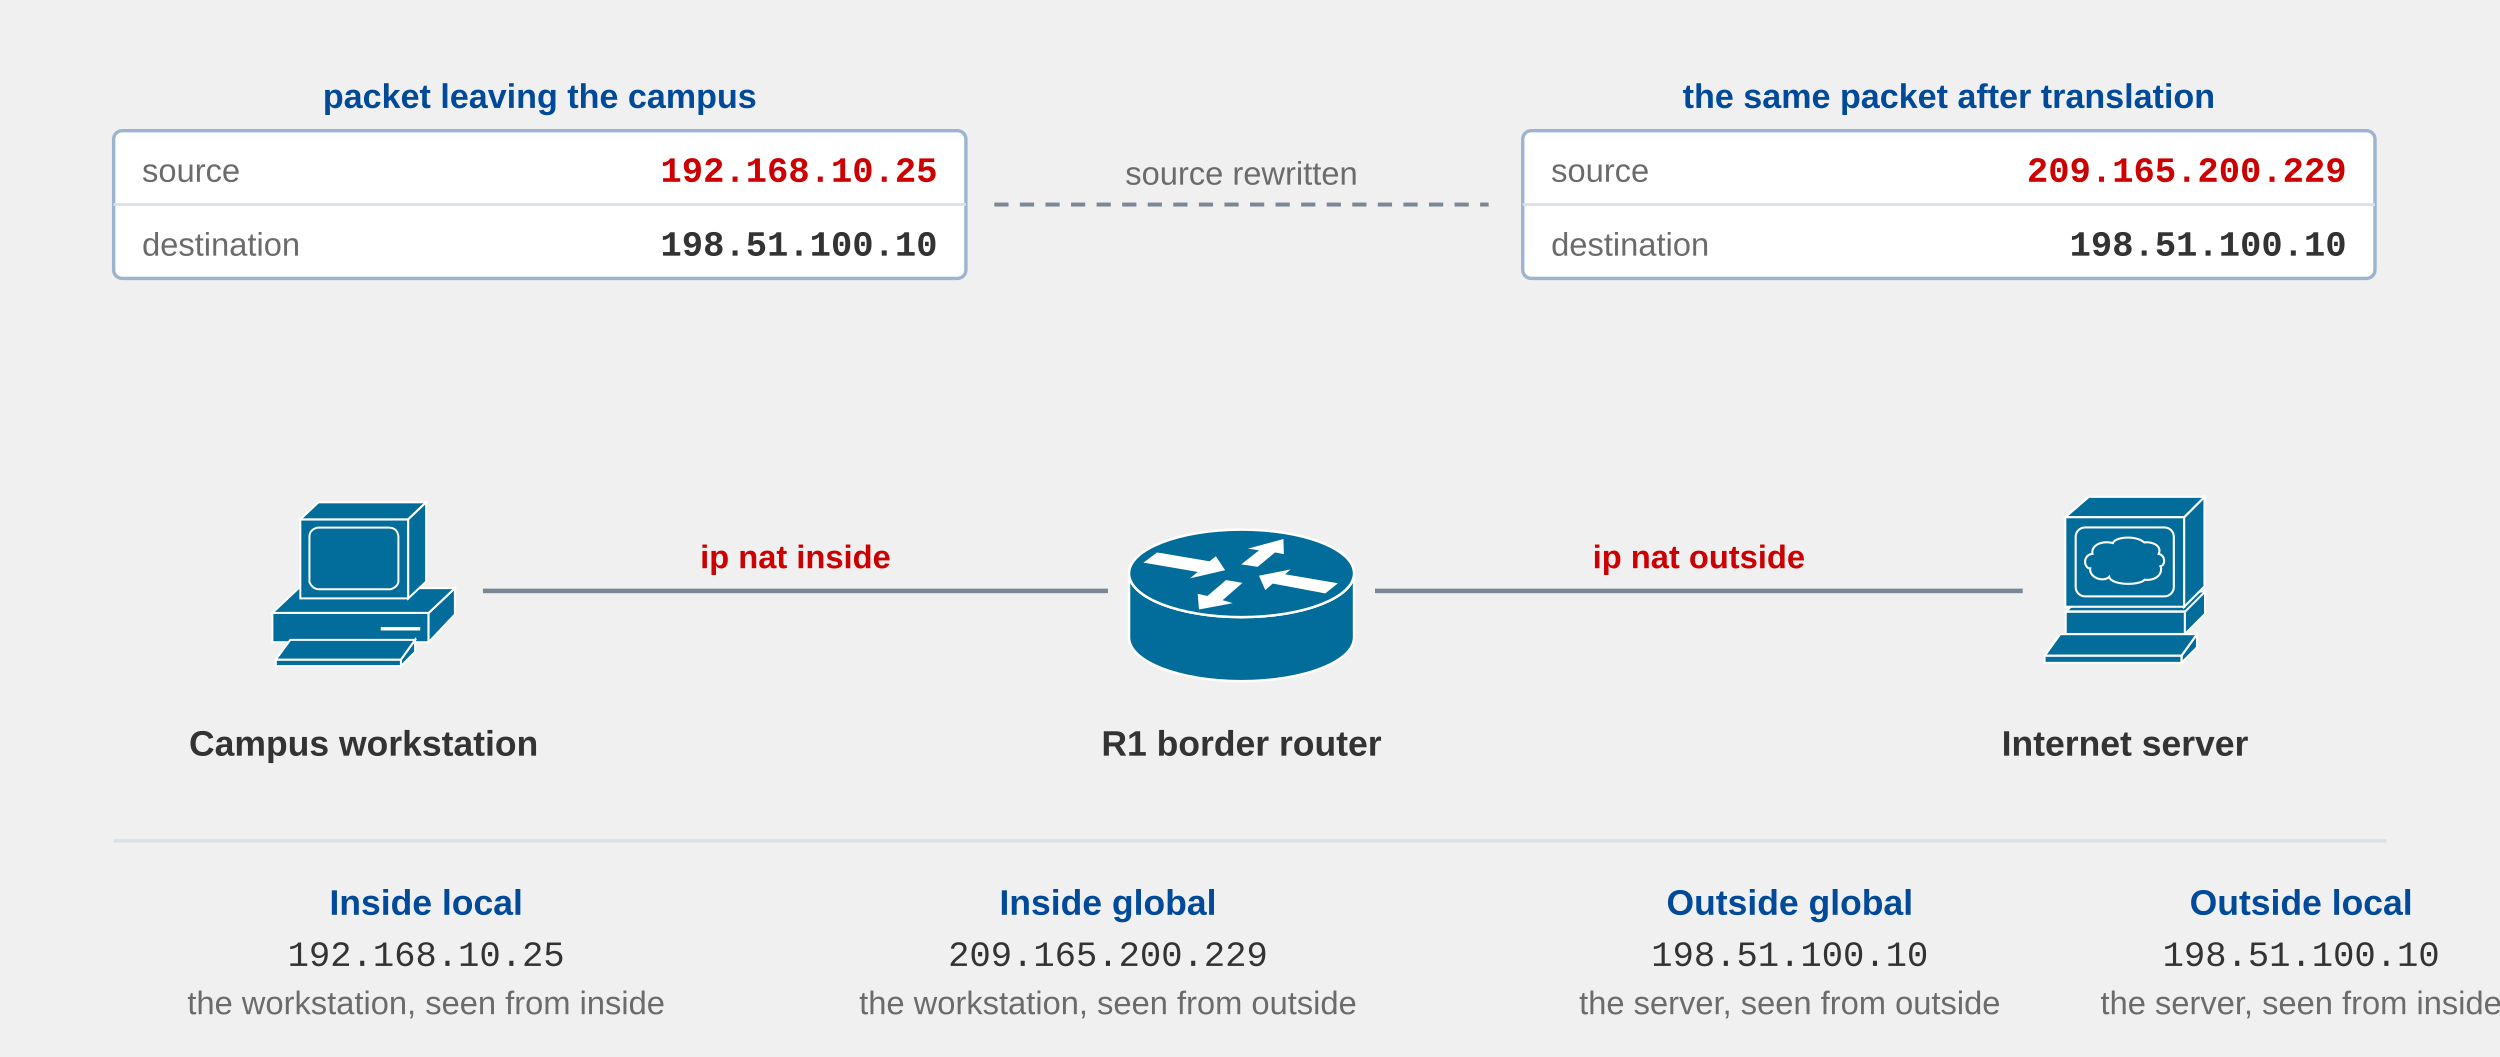
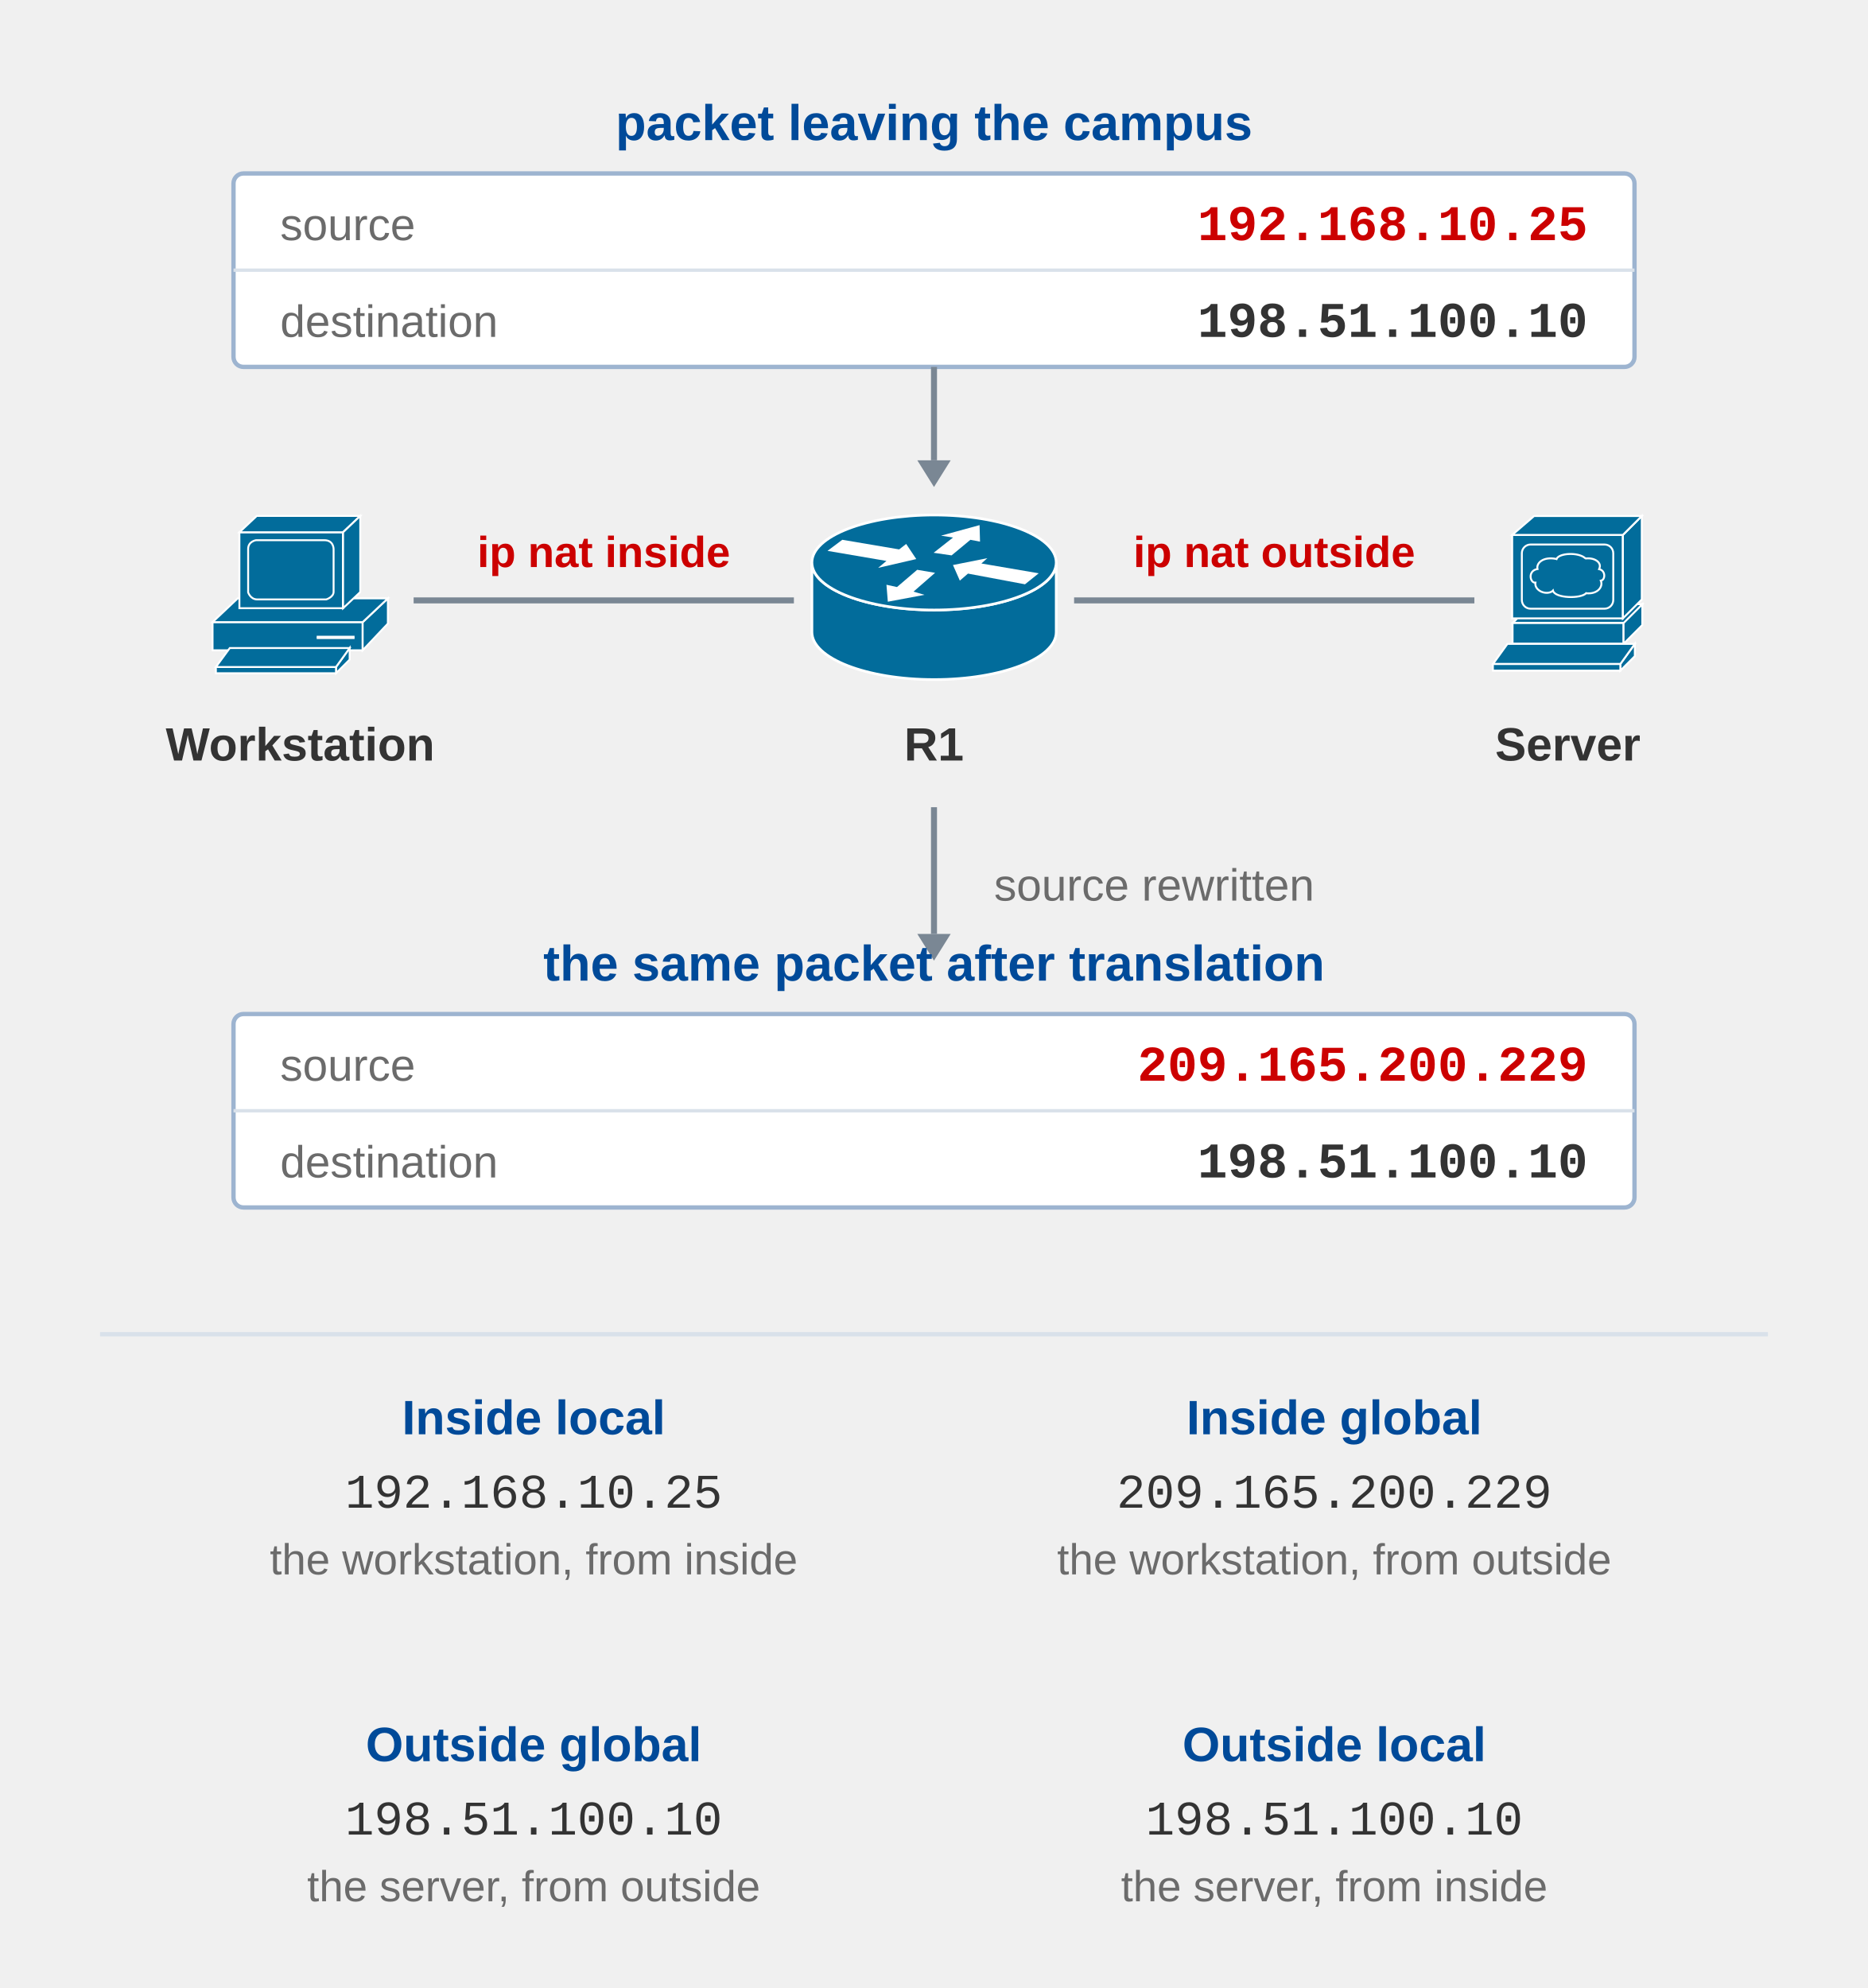
- <svg xmlns="http://www.w3.org/2000/svg" viewBox="0 0 880 372" width="100%" style="max-width:880px;height:auto;display:block;margin:0 auto;" role="img" aria-labelledby="m6b-t m6b-d">
-   <rect x="40" y="46" width="300" height="52" rx="3" fill="#ffffff" stroke="#9db4d0" stroke-width="1.2" />
-   <line x1="40" y1="72" x2="340" y2="72" stroke="#d9e1ea" stroke-width="1" />
-   <text x="50" y="64" font-family="Arial" font-size="11.5" fill="#6b6b6b">source</text>
-   <text x="330" y="64" text-anchor="end" font-family="Courier New, monospace" font-size="12.5" font-weight="bold" fill="#cc0000">192.168.10.25</text>
-   <text x="50" y="90" font-family="Arial" font-size="11.5" fill="#6b6b6b">destination</text>
-   <text x="330" y="90" text-anchor="end" font-family="Courier New, monospace" font-size="12.5" font-weight="bold" fill="#333333">198.51.100.10</text>
-   <text x="190.0" y="38" text-anchor="middle" font-family="Arial" font-size="12" font-weight="bold" fill="#004a99">packet leaving the campus</text>
-   <rect x="536" y="46" width="300" height="52" rx="3" fill="#ffffff" stroke="#9db4d0" stroke-width="1.2" />
-   <line x1="536" y1="72" x2="836" y2="72" stroke="#d9e1ea" stroke-width="1" />
-   <text x="546" y="64" font-family="Arial" font-size="11.5" fill="#6b6b6b">source</text>
-   <text x="826" y="64" text-anchor="end" font-family="Courier New, monospace" font-size="12.5" font-weight="bold" fill="#cc0000">209.165.200.229</text>
-   <text x="546" y="90" font-family="Arial" font-size="11.5" fill="#6b6b6b">destination</text>
-   <text x="826" y="90" text-anchor="end" font-family="Courier New, monospace" font-size="12.5" font-weight="bold" fill="#333333">198.51.100.10</text>
-   <text x="686.0" y="38" text-anchor="middle" font-family="Arial" font-size="12" font-weight="bold" fill="#004a99">the same packet after translation</text>
-   <path d="M350 72 L524 72" fill="none" stroke="#7a8794" stroke-width="1.4" stroke-dasharray="5 4" />
-   <text x="437" y="65" text-anchor="middle" font-family="Arial" font-size="11.5" fill="#6b6b6b">source rewritten</text>
-   <g transform="translate(95.00 176.00) scale(1.74764)">
+ <svg xmlns="http://www.w3.org/2000/svg" viewBox="0 0 560 596" width="100%" style="max-width:560px;height:auto;display:block;margin:0 auto;">
+   <text x="280" y="42" text-anchor="middle" font-family="Arial" font-size="15" font-weight="bold" fill="#004a99">packet leaving the campus</text>
+   <rect x="70" y="52" width="420" height="58" rx="3" fill="#ffffff" stroke="#9db4d0" stroke-width="1.3" />
+   <line x1="70" y1="81" x2="490" y2="81" stroke="#d9e1ea" stroke-width="1" />
+   <text x="84" y="72" font-family="Arial" font-size="13.5" fill="#6b6b6b">source</text>
+   <text x="476" y="72" text-anchor="end" font-family="Courier New, monospace" font-size="15" font-weight="bold" fill="#cc0000">192.168.10.25</text>
+   <text x="84" y="101" font-family="Arial" font-size="13.5" fill="#6b6b6b">destination</text>
+   <text x="476" y="101" text-anchor="end" font-family="Courier New, monospace" font-size="15" font-weight="bold" fill="#333333">198.51.100.10</text>
+   <line x1="280" y1="110" x2="280" y2="138" stroke="#7a8794" stroke-width="1.8" />
+   <polygon points="275,138 285,138 280,146" fill="#7a8794" />
+   <g transform="translate(63.00 154.00) scale(1.42989)">
    <path d="M31.977 28.643L31.977 22.736L0.503 22.736L0.503 28.643L31.977 28.643" fill="#026C9B" />
    <path d="M31.977 28.643L31.977 22.736L0.503 22.736L0.503 28.643L31.977 28.643Z" fill="none" stroke="#FFFFFF" stroke-width="0.4" />
    <path d="M22.337 26.08L30.276 26.08" fill="#026C9B" />
    <path d="M22.337 26.08L30.276 26.08Z" fill="none" stroke="#FFFFFF" stroke-width="0.4" />
    <path d="M22.337 25.797L30.276 25.797" fill="#026C9B" />
    <path d="M22.337 25.797L30.276 25.797Z" fill="none" stroke="#FFFFFF" stroke-width="0.4" />
    <path d="M37.261 23.043L37.261 17.759L31.973 22.76L31.973 28.643L37.261 23.043" fill="#026C9B" />
    <path d="M37.261 23.043L37.261 17.759L31.973 22.76L31.973 28.643L37.261 23.043Z" fill="none" stroke="#FFFFFF" stroke-width="0.4" />
    <path d="M26.387 33.455L26.387 32.147L29.247 28.174L29.247 30.596L26.387 33.455" fill="#026C9B" />
    <path d="M26.387 33.455L26.387 32.147L29.247 28.174L29.247 30.596L26.387 33.455Z" fill="none" stroke="#FFFFFF" stroke-width="0.4" />
    <path d="M26.387 32.147L26.387 33.455L1.201 33.455L1.201 32.147L26.387 32.147" fill="#026C9B" />
    <path d="M26.387 32.147L26.387 33.455L1.201 33.455L1.201 32.147L26.387 32.147Z" fill="none" stroke="#FFFFFF" stroke-width="0.4" />
    <path d="M26.387 32.147L1.201 32.147L4.115 28.174L29.247 28.174L26.387 32.147" fill="#026C9B" />
    <path d="M26.387 32.147L1.201 32.147L4.115 28.174L29.247 28.174L26.387 32.147Z" fill="none" stroke="#FFFFFF" stroke-width="0.4" />
    <path d="M37.261 17.759L5.778 17.759L0.503 22.736L31.977 22.736L37.261 17.759" fill="#026C9B" />
    <path d="M37.261 17.759L5.778 17.759L0.503 22.736L31.977 22.736L37.261 17.759Z" fill="none" stroke="#FFFFFF" stroke-width="0.4" />
    <path d="M27.834 19.818L27.834 3.898L6.133 3.898L6.133 19.818L27.834 19.818" fill="#026C9B" />
    <path d="M27.834 19.818L27.834 3.898L6.133 3.898L6.133 19.818L27.834 19.818Z" fill="none" stroke="#FFFFFF" stroke-width="0.4" />
    <path d="M7.966 7.393C7.966 5.796 9.622 5.56 9.622 5.56C9.622 5.56 22.394 5.56 23.931 5.56C25.942 5.56 25.882 7.451 25.882 7.451C25.882 7.451 25.882 15.257 25.882 16.381C25.882 17.504 24.345 17.977 24.345 17.977C24.345 17.977 11.278 17.977 9.858 17.977C8.439 17.977 7.966 16.498 7.966 16.498L7.966 7.393" fill="#026C9B" />
    <path d="M7.966 7.393C7.966 5.796 9.622 5.56 9.622 5.56C9.622 5.56 22.394 5.56 23.931 5.56C25.942 5.56 25.882 7.451 25.882 7.451C25.882 7.451 25.882 15.257 25.882 16.381C25.882 17.504 24.345 17.977 24.345 17.977C24.345 17.977 11.278 17.977 9.858 17.977C8.439 17.977 7.966 16.498 7.966 16.498L7.966 7.393Z" fill="none" stroke="#FFFFFF" stroke-width="0.4" />
    <path d="M31.47 0.475L9.769 0.475L6.133 3.898L27.834 3.898L31.47 0.475" fill="#026C9B" />
    <path d="M31.47 0.475L9.769 0.475L6.133 3.898L27.834 3.898L31.47 0.475Z" fill="none" stroke="#FFFFFF" stroke-width="0.4" />
    <path d="M31.471 16.43L31.471 0.467L27.87 3.898L27.87 19.818L31.471 16.43" fill="#026C9B" />
    <path d="M31.471 16.43L31.471 0.467L27.87 3.898L27.87 19.818L31.471 16.43Z" fill="none" stroke="#FFFFFF" stroke-width="0.4" />
  </g>
-   <text x="128" y="266" text-anchor="middle" font-family="Arial" font-size="12.5" font-weight="bold" fill="#333333">Campus workstation</text>
-   <g transform="translate(397.00 186.00) scale(2.15267)">
+   <text x="90" y="228" text-anchor="middle" font-family="Arial" font-size="14" font-weight="bold" fill="#333333">Workstation</text>
+   <g transform="translate(243.00 154.00) scale(1.99122)">
    <path d="M36.985 7.352C36.985 11.302 28.751 14.504 18.593 14.504C8.435 14.504 0.2 11.302 0.2 7.352L0.2 17.828C0.2 21.778 8.435 24.98 18.593 24.98C28.751 24.98 36.985 21.778 36.985 17.828L36.985 7.352" fill="#026C9B" />
    <path d="M36.985 7.352C36.985 11.302 28.751 14.504 18.593 14.504C8.435 14.504 0.2 11.302 0.2 7.352L0.2 17.828C0.2 21.778 8.435 24.98 18.593 24.98C28.751 24.98 36.985 21.778 36.985 17.828L36.985 7.352Z" fill="none" stroke="#FFFFFF" stroke-width="0.4" />
    <path d="M18.593 14.504C28.751 14.504 36.985 11.302 36.985 7.352C36.985 3.4 28.751 0.199 18.593 0.199C8.435 0.199 0.2 3.4 0.2 7.352C0.2 11.302 8.435 14.504 18.593 14.504" fill="#026C9B" />
    <path d="M18.593 14.504C28.751 14.504 36.985 11.302 36.985 7.352C36.985 3.4 28.751 0.199 18.593 0.199C8.435 0.199 0.2 3.4 0.2 7.352C0.2 11.302 8.435 14.504 18.593 14.504Z" fill="none" stroke="#FFFFFF" stroke-width="0.4" />
    <path d="M14.393 4.555L15.911 6.833L10.169 8.16L11.424 7.115L2.549 5.599L4.775 3.93L13.339 5.38L14.393 4.555" fill="#FFFFFF" />
    <path d="M22.473 10.079L21.436 7.731L26.616 6.695L25.718 7.5L34.351 8.975L32.279 10.632L23.698 9.021L22.473 10.079" fill="#FFFFFF" />
    <path d="M19.641 3.311L25.442 1.723L25.511 4.209L24.061 3.933L21.23 6.281L18.527 5.887L21.45 3.59L19.641 3.311" fill="#FFFFFF" />
    <path d="M17.154 12.221L11.63 13.256L11.423 10.701L13.011 11.046L16.052 8.449L18.743 8.904L15.497 11.736L17.154 12.221" fill="#FFFFFF" />
  </g>
-   <text x="437" y="266" text-anchor="middle" font-family="Arial" font-size="12.5" font-weight="bold" fill="#333333">R1  border router</text>
-   <g transform="translate(719.00 174.00) scale(1.83371)">
+   <text x="280" y="228" text-anchor="middle" font-family="Arial" font-size="14" font-weight="bold" fill="#333333">R1</text>
+   <g transform="translate(447.00 154.00) scale(1.45432)">
    <path d="M31.23 18.655L28.352 22.495L4.488 22.495L8.396 18.587L31.23 18.655" fill="#026C9B" />
    <path d="M31.23 18.655L28.352 22.495L4.488 22.495L8.396 18.587L31.23 18.655Z" fill="none" stroke="#FFFFFF" stroke-width="0.4" />
    <path d="M4.429 26.814L4.429 22.544L27.33 22.544L27.33 26.814L4.429 26.814" fill="#026C9B" />
    <path d="M4.429 26.814L4.429 22.544L27.33 22.544L27.33 26.814L4.429 26.814Z" fill="none" stroke="#FFFFFF" stroke-width="0.4" />
    <path d="M4.355 4.377L27.176 4.377L27.176 21.583L4.355 21.583L4.355 4.377" fill="#026C9B" />
    <path d="M4.355 4.377L27.176 4.377L27.176 21.583L4.355 21.583L4.355 4.377Z" fill="none" stroke="#FFFFFF" stroke-width="0.4" />
    <path d="M27.176 21.583L31.07 17.688L31.07 0.483L27.176 4.377L27.176 21.583" fill="#026C9B" />
    <path d="M27.176 21.583L31.07 17.688L31.07 0.483L27.176 4.377L27.176 21.583Z" fill="none" stroke="#FFFFFF" stroke-width="0.4" />
    <path d="M27.311 26.825L27.311 22.55L31.18 18.682L31.18 22.956L27.311 26.825" fill="#026C9B" />
    <path d="M27.311 26.825L27.311 22.55L31.18 18.682L31.18 22.956L27.311 26.825Z" fill="none" stroke="#FFFFFF" stroke-width="0.4" />
    <path d="M8.143 6.358L23.393 6.358C24.385 6.358 25.189 7.163 25.189 8.156L25.189 17.79C25.189 18.782 24.385 19.587 23.393 19.587L8.143 19.587C7.151 19.587 6.346 18.782 6.346 17.79L6.346 8.156C6.346 7.163 7.151 6.358 8.143 6.358" fill="#026C9B" />
    <path d="M8.143 6.358L23.393 6.358C24.385 6.358 25.189 7.163 25.189 8.156L25.189 17.79C25.189 18.782 24.385 19.587 23.393 19.587L8.143 19.587C7.151 19.587 6.346 18.782 6.346 17.79L6.346 8.156C6.346 7.163 7.151 6.358 8.143 6.358Z" fill="none" stroke="#FFFFFF" stroke-width="0.4" />
    <path d="M31.07 0.483L8.873 0.483L4.355 4.377L27.176 4.377L31.07 0.483" fill="#026C9B" />
    <path d="M31.07 0.483L8.873 0.483L4.355 4.377L27.176 4.377L31.07 0.483Z" fill="none" stroke="#FFFFFF" stroke-width="0.4" />
    <path d="M26.65 32.358L26.65 30.973L29.639 26.838L29.639 29.37L26.65 32.358" fill="#026C9B" />
    <path d="M26.65 32.358L26.65 30.973L29.639 26.838L29.639 29.37L26.65 32.358Z" fill="none" stroke="#FFFFFF" stroke-width="0.4" />
    <path d="M26.65 30.994L0.39 30.994L3.377 26.838L29.639 26.838L26.65 30.994" fill="#026C9B" />
    <path d="M26.65 30.994L0.39 30.994L3.377 26.838L29.639 26.838L26.65 30.994Z" fill="none" stroke="#FFFFFF" stroke-width="0.4" />
    <path d="M26.65 30.994L26.65 32.358L0.374 32.358L0.374 30.994L26.65 30.994" fill="#026C9B" />
    <path d="M26.65 30.994L26.65 32.358L0.374 32.358L0.374 30.994L26.65 30.994Z" fill="none" stroke="#FFFFFF" stroke-width="0.4" />
    <path d="M13.412 9.327C10.744 8.794 9.335 10.16 9.558 11.34L9.576 11.405C7.498 11.759 8.043 14.213 9.04 14.213L9.138 14.21C8.904 15.901 11.404 16.901 12.671 15.95L12.757 15.854C13.154 17.463 18.529 17.588 19.615 16.384L19.711 16.413C22.066 16.602 23.139 14.976 22.623 13.808L22.75 13.772C23.553 13.561 23.646 11.708 22.27 11.434L22.295 11.362C22.893 10.157 21.482 9.02 19.527 9.233L19.391 9.163C17.99 7.895 13.96 8.101 13.493 9.356L13.412 9.327" fill="#026C9B" />
    <path d="M13.412 9.327C10.744 8.794 9.335 10.16 9.558 11.34L9.576 11.405C7.498 11.759 8.043 14.213 9.04 14.213L9.138 14.21C8.904 15.901 11.404 16.901 12.671 15.95L12.757 15.854C13.154 17.463 18.529 17.588 19.615 16.384L19.711 16.413C22.066 16.602 23.139 14.976 22.623 13.808L22.75 13.772C23.553 13.561 23.646 11.708 22.27 11.434L22.295 11.362C22.893 10.157 21.482 9.02 19.527 9.233L19.391 9.163C17.99 7.895 13.96 8.101 13.493 9.356L13.412 9.327Z" fill="none" stroke="#FFFFFF" stroke-width="0.4" />
  </g>
-   <text x="748" y="266" text-anchor="middle" font-family="Arial" font-size="12.5" font-weight="bold" fill="#333333">Internet server</text>
-   <path d="M170 208 L390 208" fill="none" stroke="#7a8794" stroke-width="1.6" />
-   <path d="M484 208 L712 208" fill="none" stroke="#7a8794" stroke-width="1.6" />
-   <text x="280" y="200" text-anchor="middle" font-family="Arial" font-size="11.5" font-weight="bold" fill="#cc0000">ip nat inside</text>
-   <text x="598" y="200" text-anchor="middle" font-family="Arial" font-size="11.5" font-weight="bold" fill="#cc0000">ip nat outside</text>
-   <line x1="40" y1="296" x2="840" y2="296" stroke="#d9e1ea" stroke-width="1.2" />
-   <text x="150" y="322" text-anchor="middle" font-family="Arial" font-size="12.5" font-weight="bold" fill="#004a99">Inside local</text>
-   <text x="150" y="340" text-anchor="middle" font-family="Courier New, monospace" font-size="12.5" fill="#333333">192.168.10.25</text>
-   <text x="150" y="357" text-anchor="middle" font-family="Arial" font-size="11.5" fill="#6b6b6b">the workstation, seen from inside</text>
-   <text x="390" y="322" text-anchor="middle" font-family="Arial" font-size="12.5" font-weight="bold" fill="#004a99">Inside global</text>
-   <text x="390" y="340" text-anchor="middle" font-family="Courier New, monospace" font-size="12.5" fill="#333333">209.165.200.229</text>
-   <text x="390" y="357" text-anchor="middle" font-family="Arial" font-size="11.5" fill="#6b6b6b">the workstation, seen from outside</text>
-   <text x="630" y="322" text-anchor="middle" font-family="Arial" font-size="12.5" font-weight="bold" fill="#004a99">Outside global</text>
-   <text x="630" y="340" text-anchor="middle" font-family="Courier New, monospace" font-size="12.5" fill="#333333">198.51.100.10</text>
-   <text x="630" y="357" text-anchor="middle" font-family="Arial" font-size="11.5" fill="#6b6b6b">the server, seen from outside</text>
-   <text x="810" y="322" text-anchor="middle" font-family="Arial" font-size="12.5" font-weight="bold" fill="#004a99">Outside local</text>
-   <text x="810" y="340" text-anchor="middle" font-family="Courier New, monospace" font-size="12.5" fill="#333333">198.51.100.10</text>
-   <text x="810" y="357" text-anchor="middle" font-family="Arial" font-size="11.5" fill="#6b6b6b">the server, seen from inside</text>
+   <text x="470" y="228" text-anchor="middle" font-family="Arial" font-size="14" font-weight="bold" fill="#333333">Server</text>
+   <line x1="124" y1="180" x2="238" y2="180" stroke="#7a8794" stroke-width="1.8" />
+   <line x1="322" y1="180" x2="442" y2="180" stroke="#7a8794" stroke-width="1.8" />
+   <text x="181" y="170" text-anchor="middle" font-family="Arial" font-size="13" font-weight="bold" fill="#cc0000">ip nat inside</text>
+   <text x="382" y="170" text-anchor="middle" font-family="Arial" font-size="13" font-weight="bold" fill="#cc0000">ip nat outside</text>
+   <line x1="280" y1="242" x2="280" y2="280" stroke="#7a8794" stroke-width="1.8" />
+   <polygon points="275,280 285,280 280,288" fill="#7a8794" />
+   <text x="298" y="270" font-family="Arial" font-size="13.5" fill="#6b6b6b">source rewritten</text>
+   <text x="280" y="294" text-anchor="middle" font-family="Arial" font-size="15" font-weight="bold" fill="#004a99">the same packet after translation</text>
+   <rect x="70" y="304" width="420" height="58" rx="3" fill="#ffffff" stroke="#9db4d0" stroke-width="1.3" />
+   <line x1="70" y1="333" x2="490" y2="333" stroke="#d9e1ea" stroke-width="1" />
+   <text x="84" y="324" font-family="Arial" font-size="13.5" fill="#6b6b6b">source</text>
+   <text x="476" y="324" text-anchor="end" font-family="Courier New, monospace" font-size="15" font-weight="bold" fill="#cc0000">209.165.200.229</text>
+   <text x="84" y="353" font-family="Arial" font-size="13.5" fill="#6b6b6b">destination</text>
+   <text x="476" y="353" text-anchor="end" font-family="Courier New, monospace" font-size="15" font-weight="bold" fill="#333333">198.51.100.10</text>
+   <line x1="30" y1="400" x2="530" y2="400" stroke="#d9e1ea" stroke-width="1.3" />
+   <text x="160" y="430" text-anchor="middle" font-family="Arial" font-size="14.5" font-weight="bold" fill="#004a99">Inside local</text>
+   <text x="160" y="452" text-anchor="middle" font-family="Courier New, monospace" font-size="14.5" fill="#333333">192.168.10.25</text>
+   <text x="160" y="472" text-anchor="middle" font-family="Arial" font-size="13" fill="#6b6b6b">the workstation, from inside</text>
+   <text x="400" y="430" text-anchor="middle" font-family="Arial" font-size="14.5" font-weight="bold" fill="#004a99">Inside global</text>
+   <text x="400" y="452" text-anchor="middle" font-family="Courier New, monospace" font-size="14.5" fill="#333333">209.165.200.229</text>
+   <text x="400" y="472" text-anchor="middle" font-family="Arial" font-size="13" fill="#6b6b6b">the workstation, from outside</text>
+   <text x="160" y="528" text-anchor="middle" font-family="Arial" font-size="14.5" font-weight="bold" fill="#004a99">Outside global</text>
+   <text x="160" y="550" text-anchor="middle" font-family="Courier New, monospace" font-size="14.5" fill="#333333">198.51.100.10</text>
+   <text x="160" y="570" text-anchor="middle" font-family="Arial" font-size="13" fill="#6b6b6b">the server, from outside</text>
+   <text x="400" y="528" text-anchor="middle" font-family="Arial" font-size="14.5" font-weight="bold" fill="#004a99">Outside local</text>
+   <text x="400" y="550" text-anchor="middle" font-family="Courier New, monospace" font-size="14.5" fill="#333333">198.51.100.10</text>
+   <text x="400" y="570" text-anchor="middle" font-family="Arial" font-size="13" fill="#6b6b6b">the server, from inside</text>
</svg>
